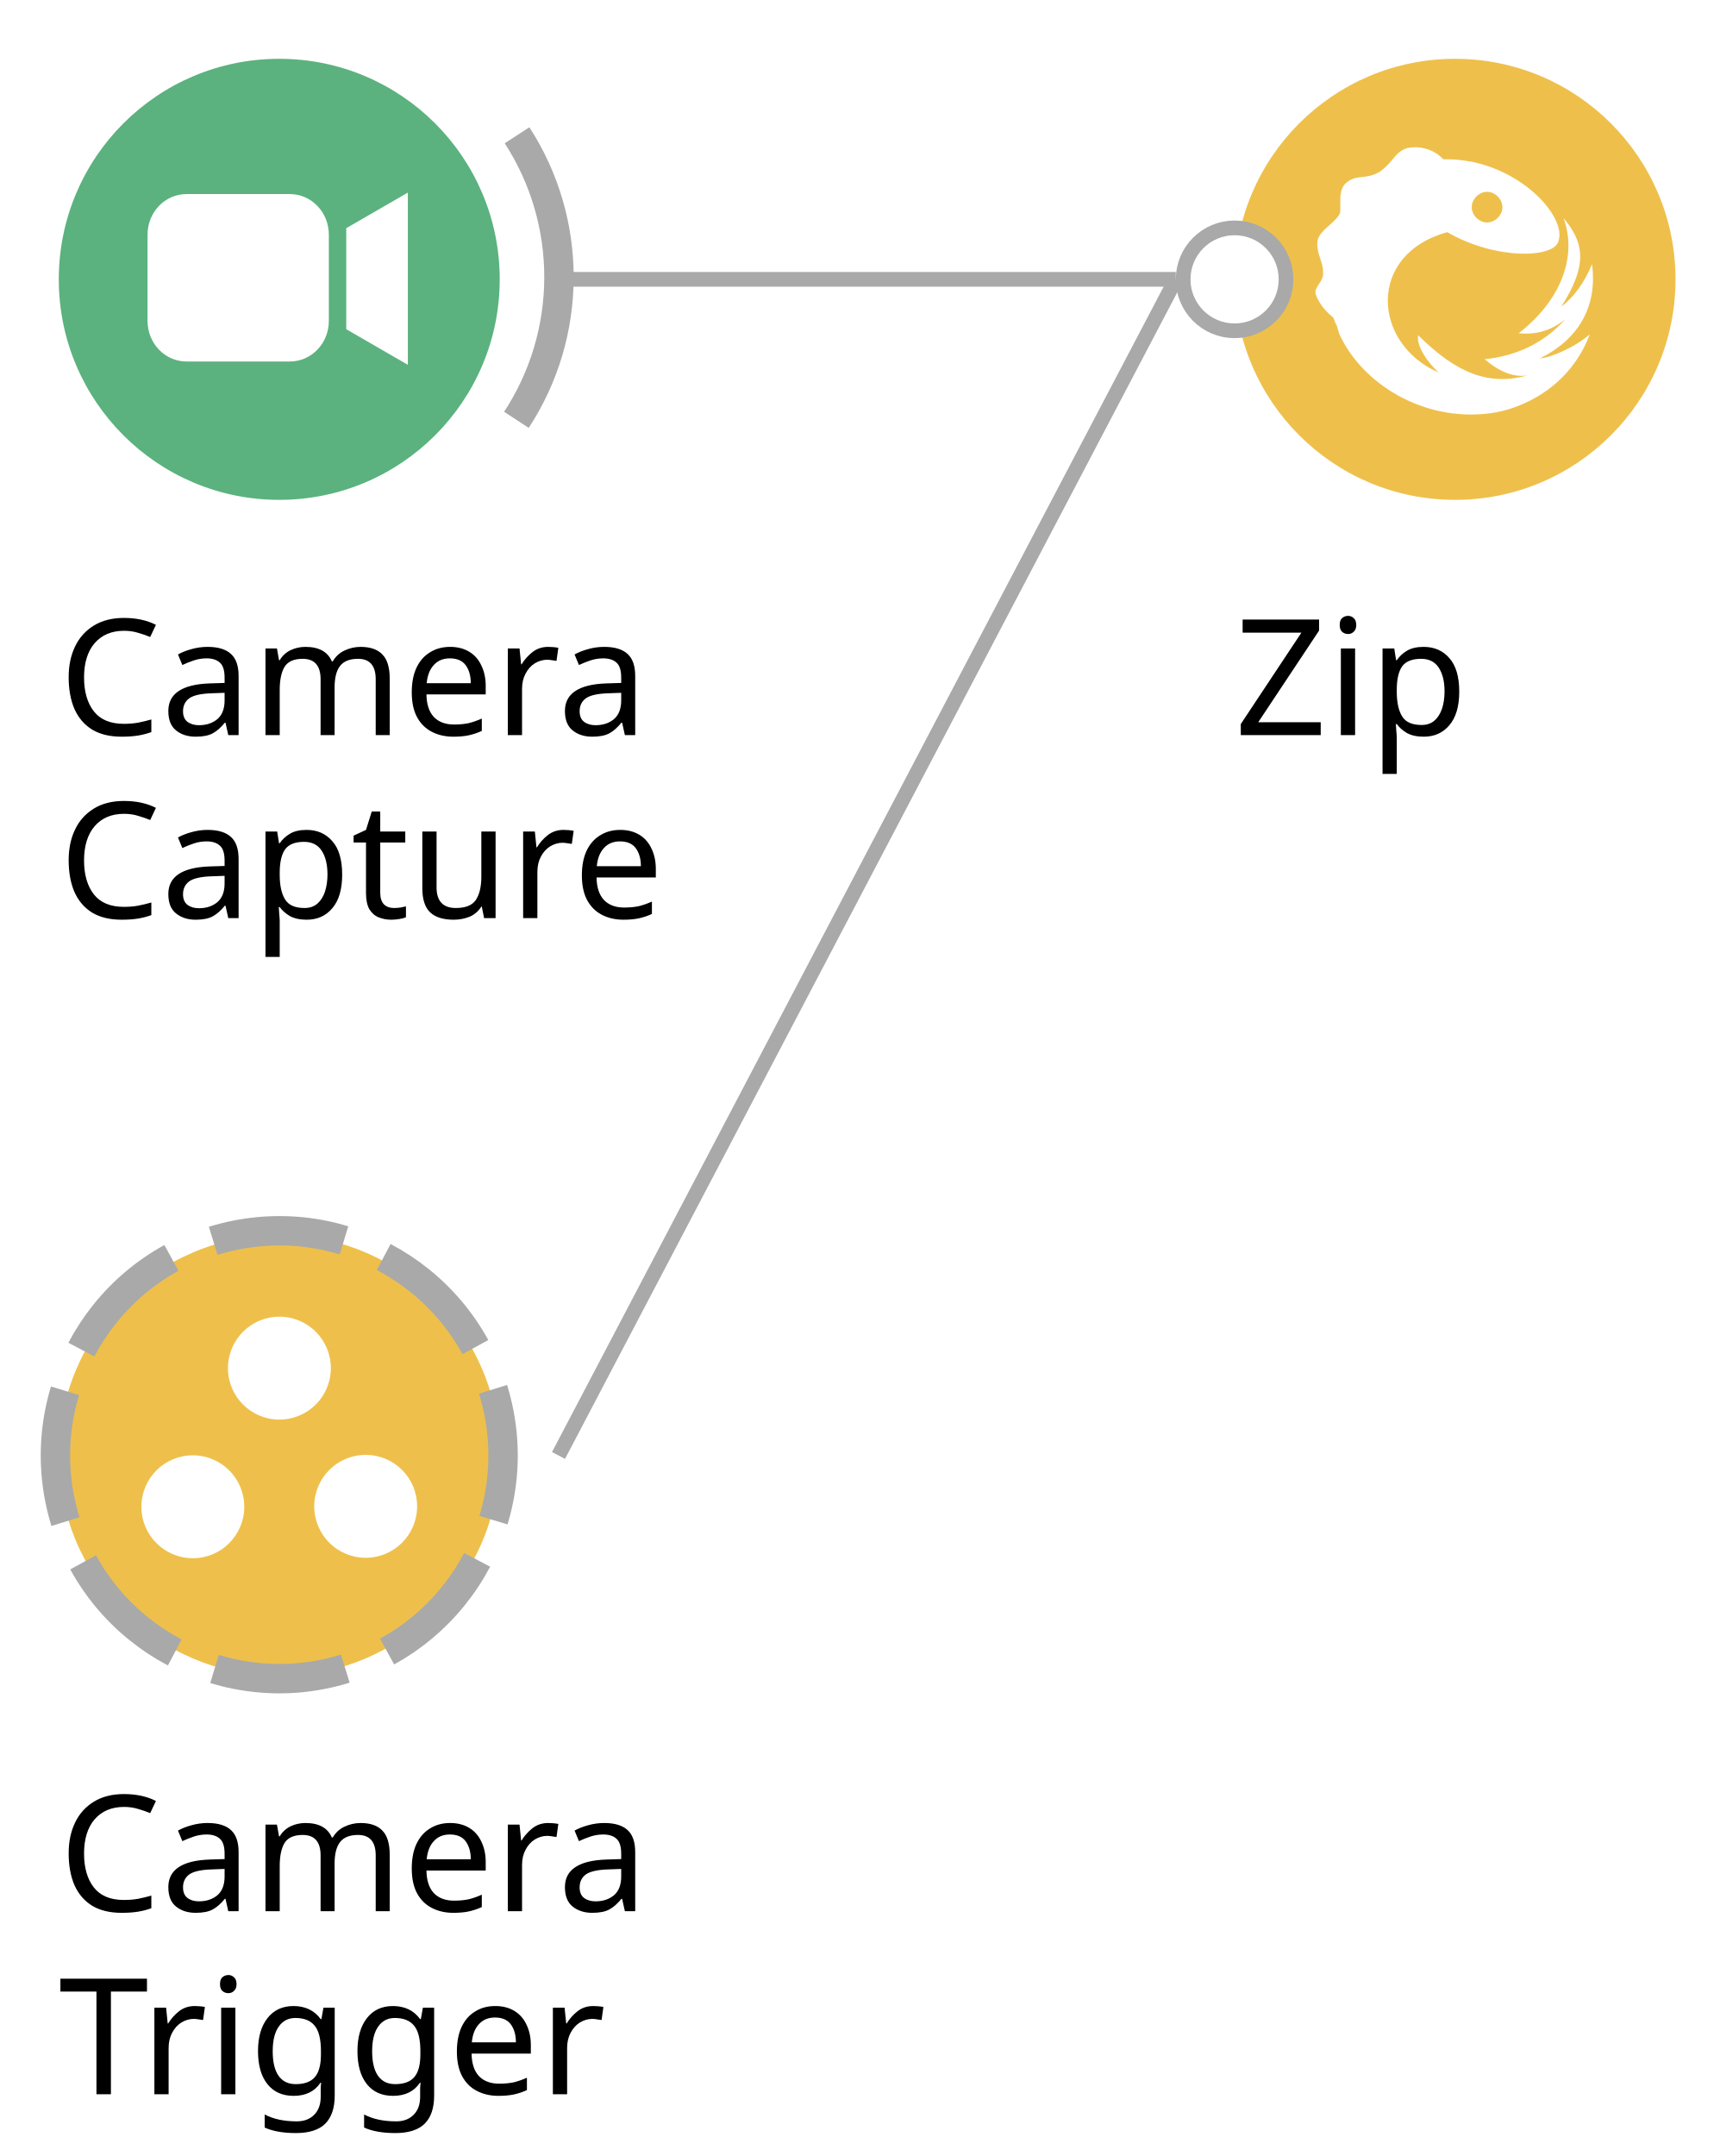
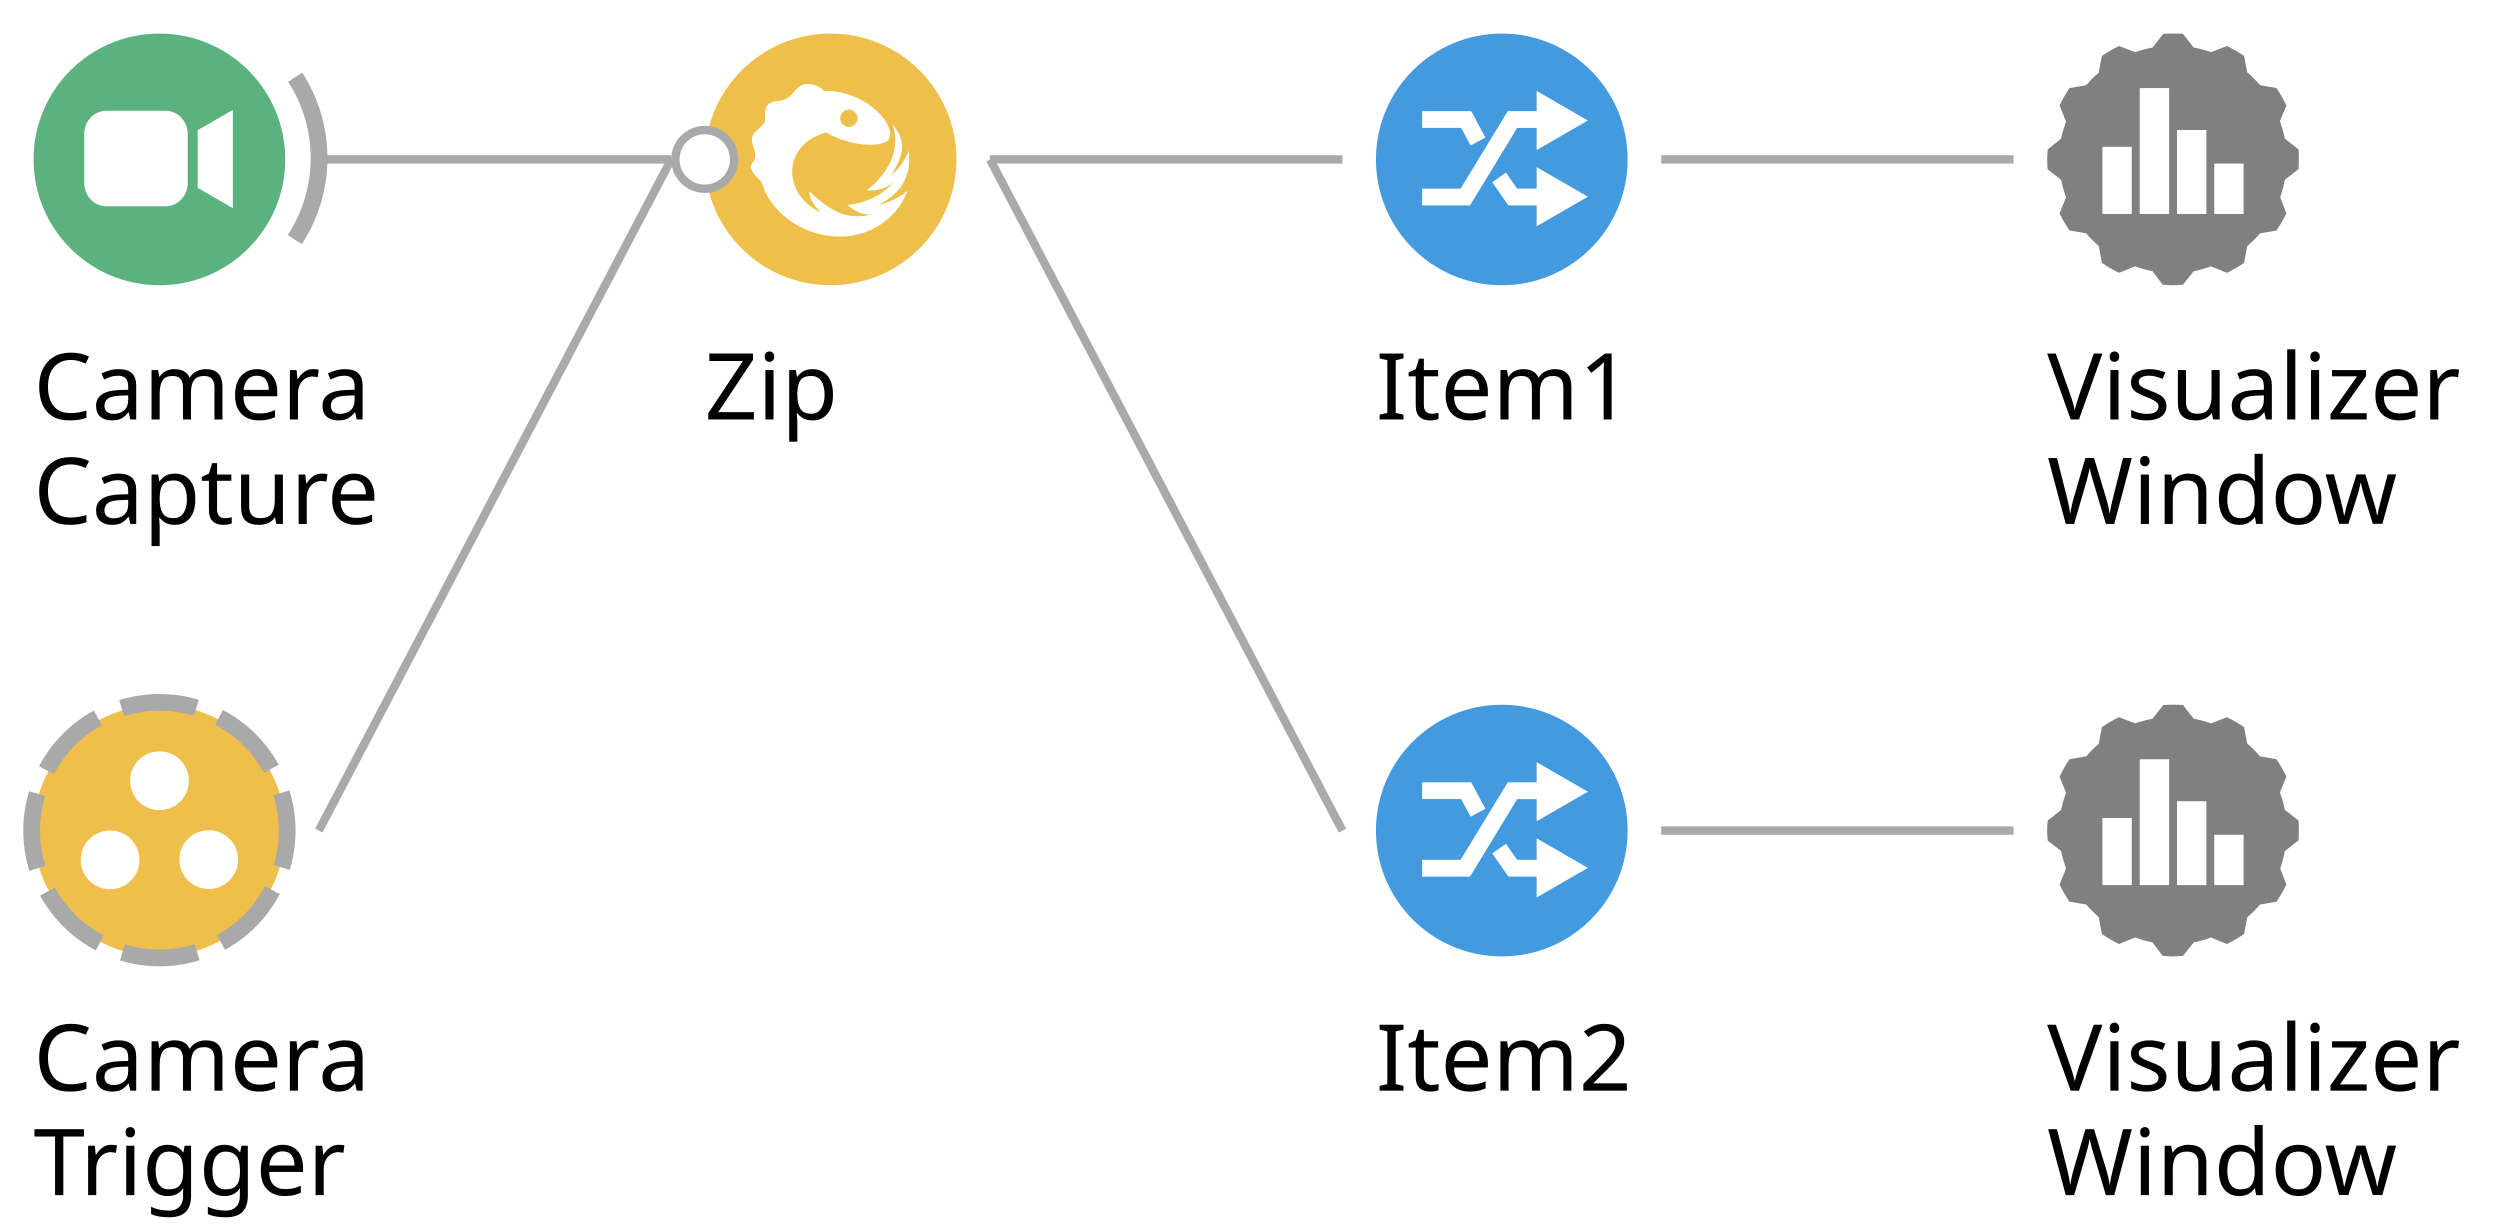
- <svg xmlns="http://www.w3.org/2000/svg" width="117" height="146.65" id="SvgGdi_output">
+ <svg xmlns="http://www.w3.org/2000/svg" width="297.979" height="146.65" id="SvgGdi_output">
  <style>text { fill: #000; } @media (prefers-color-scheme: dark) { text { fill: #eee; } }</style>
  <rect id="background" height="100.00%" style="fill:none;" width="100.00%" y="0.00" x="0.00" />
  <g style="shape-rendering:auto;" id="root_group">
-     <line y1="19.00" style="stroke:rgb(169,169,169);fill:none;stroke-linecap:butt;stroke-miterlimit:9;opacity:1;stroke-width:1;stroke-linejoin:miter;" id="2" x2="80.00" y2="19.00" x1="38.00" />
-     <line y1="99.00" style="stroke:rgb(169,169,169);fill:none;stroke-linecap:butt;stroke-miterlimit:9;opacity:1;stroke-width:1;stroke-linejoin:miter;" id="3" x2="80.00" y2="19.00" x1="38.00" />
-     <ellipse id="36" cy="15.00" cx="15.00" transform="matrix(1.00 0.00 0.00 1.00 84.00 4.00 ) " rx="15.00" ry="15.00" style="stroke:none;opacity:1;fill:rgb(238,192,75);" />
-     <path style="stroke:none;fill-rule:evenodd;opacity:1;fill:rgb(255,255,255);" transform="matrix(1.00 0.00 0.00 1.00 84.00 4.00 ) " id="39" d="M 12.246 6.014 12.246 6.02 C 12.058 6.02 11.895 6.04 11.767 6.066 10.869 6.353 10.896 6.934 9.877 7.686 8.863 8.264 8.353 7.82 7.615 8.42 6.878 9.016 7.393 10.383 7.084 10.648 6.777 11.18 5.826 11.655 5.652 12.326 5.509 13.185 6.042 13.797 6.021 14.533 6.083 15.146 5.411 15.495 5.508 15.992 5.797 16.804 6.354 17.292 6.617 17.518 6.663 17.55 6.7 17.599 6.715 17.602 6.791 17.792 6.859 17.986 6.955 18.166 6.95 18.14 6.949 18.114 6.943 18.088 6.998 18.305 7.055 18.524 7.133 18.738 8.683 22.099 12.814 24.686 17.342 24.117 19.541 23.848 22.824 22.332 24.166 18.738 23.22 19.587 21.532 20.324 20.777 20.381 23.33 19.105 24.707 16.937 24.32 13.975 23.792 15.233 23.093 16.201 22.221 16.865 24.075 13.976 23.757 12.481 22.385 10.84 23.366 13.539 22.097 16.534 19.332 18.664 20.452 18.785 21.517 18.516 22.502 17.713 21.013 19.374 19.15 20.208 17.014 20.436 18.034 21.303 19.018 21.695 19.959 21.527 17.345 22.249 15.155 21.454 12.49 18.801 12.351 19.515 13.105 20.628 13.883 21.338 9.373 19.383 8.976 13.296 14.469 11.793 14.472 11.793 14.475 11.794 14.478 11.793 17.75 13.707 21.865 13.581 22.051 12.344 22.509 10.861 19.965 7.805 16.162 7.008 15.462 6.871 14.792 6.817 14.154 6.836 14.167 6.836 14.179 6.836 14.191 6.826 13.584 6.177 12.81 6.012 12.246 6.014 z M 17.178 9.047 C 17.724 9.047 18.223 9.544 18.223 10.09 18.223 10.636 17.724 11.133 17.178 11.133 16.632 11.133 16.135 10.636 16.135 10.09 16.135 9.544 16.632 9.047 17.178 9.047 z " />
-     <ellipse id="40" cy="19.00" cx="84.00" rx="3.00" ry="3.00" style="stroke:rgb(169,169,169);fill:none;stroke-linecap:butt;stroke-miterlimit:9;opacity:1;stroke-width:2;stroke-linejoin:miter;" />
-     <ellipse id="41" cy="19.00" cx="84.00" rx="3.00" ry="3.00" style="stroke:none;opacity:1;fill:rgb(255,255,255);" />
-     <text id="42" transform="matrix(1.00 0.00 0.00 1.00 0.00 0.00 ) " x="84.00px" y="39.00px" style="stroke:none;clip-path:url(#44_text_clipper);font-family:Microsoft Sans Serif;font-size:8.25pt;opacity:1;">
-       <tspan dy="8.25pt" id="46">Zip</tspan>
+     <line y1="19.00" style="stroke:rgb(169,169,169);fill:none;stroke-linecap:butt;stroke-miterlimit:9;opacity:1;stroke-width:1;stroke-linejoin:miter;" id="2" x2="240.00" y2="19.00" x1="198.00" />
+     <line y1="99.00" style="stroke:rgb(169,169,169);fill:none;stroke-linecap:butt;stroke-miterlimit:9;opacity:1;stroke-width:1;stroke-linejoin:miter;" id="3" x2="240.00" y2="99.00" x1="198.00" />
+     <line y1="19.00" style="stroke:rgb(169,169,169);fill:none;stroke-linecap:butt;stroke-miterlimit:9;opacity:1;stroke-width:1;stroke-linejoin:miter;" id="4" x2="160.00" y2="19.00" x1="118.00" />
+     <line y1="19.00" style="stroke:rgb(169,169,169);fill:none;stroke-linecap:butt;stroke-miterlimit:9;opacity:1;stroke-width:1;stroke-linejoin:miter;" id="5" x2="160.00" y2="99.00" x1="118.00" />
+     <line y1="19.00" style="stroke:rgb(169,169,169);fill:none;stroke-linecap:butt;stroke-miterlimit:9;opacity:1;stroke-width:1;stroke-linejoin:miter;" id="6" x2="80.00" y2="19.00" x1="38.00" />
+     <line y1="99.00" style="stroke:rgb(169,169,169);fill:none;stroke-linecap:butt;stroke-miterlimit:9;opacity:1;stroke-width:1;stroke-linejoin:miter;" id="7" x2="80.00" y2="19.00" x1="38.00" />
+     <path d="M 15 0 C 15.401 0 15.794 0 16.187 0.033 L 17.476 1.671 C 18.195 1.804 18.878 1.977 19.552 2.218 L 21.429 1.483 C 22.14 1.823 22.829 2.227 23.473 2.67 L 23.849 4.621 C 24.395 5.087 24.913 5.605 25.379 6.151 L 27.33 6.494 C 27.773 7.138 28.177 7.861 28.517 8.571 L 27.746 10.448 C 27.987 11.122 28.196 11.805 28.329 12.523 L 29.967 13.813 C 29.998 14.206 30 14.599 30 15 30 15.392 29.997 15.769 29.967 16.154 L 28.329 17.44 C 28.198 18.146 28.017 18.852 27.782 19.516 L 28.517 21.429 C 28.176 22.143 27.775 22.826 27.33 23.473 L 25.379 23.813 C 24.913 24.358 24.395 24.877 23.849 25.342 L 23.473 27.33 C 22.828 27.774 22.14 28.177 21.429 28.517 L 19.516 27.746 C 18.851 27.982 18.184 28.198 17.476 28.329 L 16.187 29.934 C 15.793 29.965 15.401 30 15 30 14.599 30 14.173 29.966 13.78 29.934 L 12.56 28.329 C 11.862 28.2 11.141 27.977 10.484 27.746 L 8.571 28.517 C 7.856 28.176 7.174 27.776 6.527 27.33 L 6.151 25.306 C 5.617 24.848 5.114 24.348 4.658 23.813 L 2.67 23.473 C 2.225 22.826 1.824 22.143 1.483 21.429 L 2.254 19.516 C 2.023 18.859 1.8 18.138 1.671 17.44 L 0.066 16.187 C 0.035 15.794 -9.272993E-05 15.401 -9.272993E-05 15 -9.272993E-05 14.599 0.035 14.206 0.066 13.813 L 1.671 12.524 C 1.802 11.816 2.019 11.149 2.254 10.484 L 1.483 8.571 C 1.823 7.861 2.227 7.138 2.67 6.494 L 4.658 6.151 C 5.114 5.616 5.617 5.116 6.151 4.658 L 6.527 2.67 C 7.174 2.225 7.857 1.824 8.571 1.483 L 10.484 2.218 C 11.148 1.983 11.854 1.802 12.56 1.671 L 13.846 0.033 C 14.231 0.003 14.608 -0 15 -0 z " style="stroke:none;fill-rule:evenodd;opacity:1;fill:rgb(128,128,128);" transform="matrix(1.00 0.00 0.00 1.00 244.00 4.00 ) " id="40" />
+     <rect id="47" height="8.00" style="stroke:none;opacity:1;fill:rgb(255,255,255);" transform="matrix(1.00 0.00 0.00 1.00 244.00 4.00 ) " width="3.50" y="13.50" x="6.59" />
+     <rect id="48" height="15.00" style="stroke:none;opacity:1;fill:rgb(255,255,255);" transform="matrix(1.00 0.00 0.00 1.00 244.00 4.00 ) " width="3.50" y="6.50" x="11.04" />
+     <rect id="49" height="10.00" style="stroke:none;opacity:1;fill:rgb(255,255,255);" transform="matrix(1.00 0.00 0.00 1.00 244.00 4.00 ) " width="3.50" y="11.50" x="15.48" />
+     <rect id="50" height="6.00" style="stroke:none;opacity:1;fill:rgb(255,255,255);" transform="matrix(1.00 0.00 0.00 1.00 244.00 4.00 ) " width="3.50" y="15.50" x="19.92" />
+     <text id="51" transform="matrix(1.00 0.00 0.00 1.00 0.00 0.00 ) " x="244.00px" y="39.00px" style="stroke:none;clip-path:url(#53_text_clipper);font-family:Microsoft Sans Serif;font-size:8.25pt;opacity:1;">
+       <tspan dy="8.25pt" id="55">Visualizer</tspan>
    </text>
-     <path style="stroke:rgb(169,169,169);fill:none;stroke-linecap:butt;stroke-miterlimit:9;opacity:1;stroke-width:2;stroke-linejoin:miter;" transform="matrix(1.00 0.00 0.00 1.00 4.00 4.00 ) " id="51" d="M 31.179 5.2 C 34.998 11.092 34.981 18.682 31.136 24.557 " />
-     <ellipse id="52" cy="15.00" cx="15.00" transform="matrix(1.00 0.00 0.00 1.00 4.00 4.00 ) " rx="15.00" ry="15.00" style="stroke:none;opacity:1;fill:rgb(91,178,126);" />
-     <path style="stroke:none;fill-rule:evenodd;opacity:1;fill:rgb(255,255,255);" transform="matrix(1.00 0.00 0.00 1.00 4.00 4.00 ) " id="56" d="M 23.75 9.1 19.559 11.521 19.559 18.394 23.75 20.815 z " />
-     <path style="stroke:none;fill-rule:evenodd;opacity:1;fill:rgb(255,255,255);" transform="matrix(1.00 0.00 0.00 1.00 4.00 4.00 ) " id="57" d="M 8.693 9.2 15.719 9.2 C 17.19 9.2 18.374 10.434 18.374 11.966 L 18.374 17.823 C 18.374 19.356 17.19 20.589 15.719 20.589 L 8.693 20.589 C 7.222 20.589 6.038 19.356 6.038 17.823 L 6.038 11.966 C 6.038 10.434 7.222 9.2 8.693 9.2 z " />
-     <text id="58" transform="matrix(1.00 0.00 0.00 1.00 0.00 0.00 ) " x="4.00px" y="39.00px" style="stroke:none;clip-path:url(#60_text_clipper);font-family:Microsoft Sans Serif;font-size:8.25pt;opacity:1;">
-       <tspan dy="8.25pt" id="62">Camera</tspan>
+     <text id="57" transform="matrix(1.00 0.00 0.00 1.00 0.00 0.00 ) " x="244.00px" y="51.45px" style="stroke:none;clip-path:url(#59_text_clipper);font-family:Microsoft Sans Serif;font-size:8.25pt;opacity:1;">
+       <tspan dy="8.25pt" id="61">Window</tspan>
    </text>
-     <text id="64" transform="matrix(1.00 0.00 0.00 1.00 0.00 0.00 ) " x="4.00px" y="51.45px" style="stroke:none;clip-path:url(#66_text_clipper);font-family:Microsoft Sans Serif;font-size:8.25pt;opacity:1;">
-       <tspan dy="8.25pt" id="68">Capture</tspan>
+     <path d="M 15 0 C 15.401 0 15.794 0 16.187 0.033 L 17.476 1.671 C 18.195 1.804 18.878 1.977 19.552 2.218 L 21.429 1.483 C 22.14 1.823 22.829 2.227 23.473 2.67 L 23.849 4.621 C 24.395 5.087 24.913 5.605 25.379 6.151 L 27.33 6.494 C 27.773 7.138 28.177 7.861 28.517 8.571 L 27.746 10.448 C 27.987 11.122 28.196 11.805 28.329 12.523 L 29.967 13.813 C 29.998 14.206 30 14.599 30 15 30 15.392 29.997 15.769 29.967 16.154 L 28.329 17.44 C 28.198 18.146 28.017 18.852 27.782 19.516 L 28.517 21.429 C 28.176 22.143 27.775 22.826 27.33 23.473 L 25.379 23.813 C 24.913 24.358 24.395 24.877 23.849 25.342 L 23.473 27.33 C 22.828 27.774 22.14 28.177 21.429 28.517 L 19.516 27.746 C 18.851 27.982 18.184 28.198 17.476 28.329 L 16.187 29.934 C 15.793 29.965 15.401 30 15 30 14.599 30 14.173 29.966 13.78 29.934 L 12.56 28.329 C 11.862 28.2 11.141 27.977 10.484 27.746 L 8.571 28.517 C 7.856 28.176 7.174 27.776 6.527 27.33 L 6.151 25.306 C 5.617 24.848 5.114 24.348 4.658 23.813 L 2.67 23.473 C 2.225 22.826 1.824 22.143 1.483 21.429 L 2.254 19.516 C 2.023 18.859 1.8 18.138 1.671 17.44 L 0.066 16.187 C 0.035 15.794 -9.272993E-05 15.401 -9.272993E-05 15 -9.272993E-05 14.599 0.035 14.206 0.066 13.813 L 1.671 12.524 C 1.802 11.816 2.019 11.149 2.254 10.484 L 1.483 8.571 C 1.823 7.861 2.227 7.138 2.67 6.494 L 4.658 6.151 C 5.114 5.616 5.617 5.116 6.151 4.658 L 6.527 2.67 C 7.174 2.225 7.857 1.824 8.571 1.483 L 10.484 2.218 C 11.148 1.983 11.854 1.802 12.56 1.671 L 13.846 0.033 C 14.231 0.003 14.608 -0 15 -0 z " style="stroke:none;fill-rule:evenodd;opacity:1;fill:rgb(128,128,128);" transform="matrix(1.00 0.00 0.00 1.00 244.00 84.00 ) " id="63" />
+     <rect id="64" height="8.00" style="stroke:none;opacity:1;fill:rgb(255,255,255);" transform="matrix(1.00 0.00 0.00 1.00 244.00 84.00 ) " width="3.50" y="13.50" x="6.59" />
+     <rect id="65" height="15.00" style="stroke:none;opacity:1;fill:rgb(255,255,255);" transform="matrix(1.00 0.00 0.00 1.00 244.00 84.00 ) " width="3.50" y="6.50" x="11.04" />
+     <rect id="66" height="10.00" style="stroke:none;opacity:1;fill:rgb(255,255,255);" transform="matrix(1.00 0.00 0.00 1.00 244.00 84.00 ) " width="3.50" y="11.50" x="15.48" />
+     <rect id="67" height="6.00" style="stroke:none;opacity:1;fill:rgb(255,255,255);" transform="matrix(1.00 0.00 0.00 1.00 244.00 84.00 ) " width="3.50" y="15.50" x="19.92" />
+     <text id="68" transform="matrix(1.00 0.00 0.00 1.00 0.00 0.00 ) " x="244.00px" y="119.00px" style="stroke:none;clip-path:url(#70_text_clipper);font-family:Microsoft Sans Serif;font-size:8.25pt;opacity:1;">
+       <tspan dy="8.25pt" id="72">Visualizer</tspan>
    </text>
-     <ellipse id="70" cy="15.00" cx="15.00" transform="matrix(1.00 0.00 0.00 1.00 4.00 84.00 ) " rx="15.00" ry="15.00" style="stroke:none;opacity:1;fill:rgb(238,192,75);" />
-     <path style="stroke:rgb(169,169,169);fill:none;stroke-linecap:butt;stroke-miterlimit:9;opacity:1;stroke-width:2;stroke-linejoin:miter;" transform="matrix(1.00 0.00 0.00 1.00 4.00 84.00 ) " id="73" d="M 1.536 7.8 C 1.991 6.939 2.528 6.12 3.14 5.359 3.753 4.597 4.44 3.891 5.197 3.254 5.953 2.617 6.778 2.049 7.665 1.563 M 0.454 19.5 C 0.144 18.496 -0.057 17.483 -0.156 16.477 -0.255 15.47 -0.252 14.468 -0.153 13.484 -0.053 12.501 0.141 11.535 0.425 10.599 M 7.892 28.399 C 7.031 27.945 6.213 27.408 5.451 26.795 4.689 26.183 3.983 25.495 3.346 24.739 2.71 23.983 2.142 23.157 1.655 22.27 M 19.494 29.499 C 18.49 29.81 17.478 30.01 16.471 30.11 15.464 30.208 14.463 30.205 13.479 30.102 12.495 30.003 11.529 29.808 10.594 29.524 M 28.464 22.099 C 28.009 22.961 27.472 23.779 26.86 24.541 26.247 25.303 25.559 26.008 24.803 26.645 24.047 27.282 23.222 27.85 22.335 28.337 M 29.546 10.499 C 29.856 11.504 30.057 12.516 30.156 13.522 30.255 14.529 30.251 15.531 30.152 16.515 30.053 17.499 29.858 18.465 29.574 19.4 M 22.108 1.5 C 22.969 1.955 23.787 2.492 24.549 3.104 25.311 3.716 26.017 4.404 26.654 5.16 27.291 5.917 27.859 6.742 28.345 7.629 M 10.505 0.4 C 11.509 0.09 12.521 -0.111 13.528 -0.21 14.535 -0.309 15.536 -0.306 16.52 -0.21 17.504 -0.111 18.47 0.084 19.405 0.367 " />
-     <ellipse id="79" cy="9.06" cx="15.01" transform="matrix(1.00 0.00 0.00 1.00 4.00 84.00 ) " rx="3.50" ry="3.50" style="stroke:none;opacity:1;fill:rgb(255,255,255);" />
-     <ellipse id="80" cy="18.49" cx="9.12" transform="matrix(1.00 0.00 0.00 1.00 4.00 84.00 ) " rx="3.50" ry="3.50" style="stroke:none;opacity:1;fill:rgb(255,255,255);" />
-     <ellipse id="81" cy="18.46" cx="20.88" transform="matrix(1.00 0.00 0.00 1.00 4.00 84.00 ) " rx="3.50" ry="3.50" style="stroke:none;opacity:1;fill:rgb(255,255,255);" />
-     <text id="82" transform="matrix(1.00 0.00 0.00 1.00 0.00 0.00 ) " x="4.00px" y="119.00px" style="stroke:none;clip-path:url(#84_text_clipper);font-family:Microsoft Sans Serif;font-size:8.25pt;opacity:1;">
-       <tspan dy="8.25pt" id="86">Camera</tspan>
+     <text id="74" transform="matrix(1.00 0.00 0.00 1.00 0.00 0.00 ) " x="244.00px" y="131.45px" style="stroke:none;clip-path:url(#76_text_clipper);font-family:Microsoft Sans Serif;font-size:8.25pt;opacity:1;">
+       <tspan dy="8.25pt" id="78">Window</tspan>
    </text>
-     <text id="88" transform="matrix(1.00 0.00 0.00 1.00 0.00 0.00 ) " x="4.00px" y="131.45px" style="stroke:none;clip-path:url(#90_text_clipper);font-family:Microsoft Sans Serif;font-size:8.25pt;opacity:1;">
-       <tspan dy="8.25pt" id="92">Trigger</tspan>
+     <ellipse id="82" cy="15.00" cx="15.00" transform="matrix(1.00 0.00 0.00 1.00 164.00 4.00 ) " rx="15.00" ry="15.00" style="stroke:none;opacity:1;fill:rgb(68,154,223);" />
+     <path d="M 19.156 13.888 19.156 10.365 19.156 6.841 25.259 10.365 22.207 12.126 z " style="stroke:none;fill-rule:evenodd;opacity:1;fill:rgb(255,255,255);" transform="matrix(1.00 0.00 0.00 1.00 164.00 4.00 ) " id="87" />
+     <path d="M 19.156 22.97 19.156 19.447 19.156 15.923 25.259 19.447 22.207 21.208 z " style="stroke:none;fill-rule:evenodd;opacity:1;fill:rgb(255,255,255);" transform="matrix(1.00 0.00 0.00 1.00 164.00 4.00 ) " id="88" />
+     <path d="M 5.5 19.484 10.649 19.484 16.274 10.248 19.373 10.248 M 14.677 17.148 16.309 19.483 19.22 19.483 M 5.5 10.244 10.759 10.244 12.165 12.871 " style="stroke:rgb(255,255,255);fill:none;stroke-linecap:butt;stroke-miterlimit:9;opacity:1;stroke-width:2;stroke-linejoin:miter;" transform="matrix(1.00 0.00 0.00 1.00 164.00 4.00 ) " id="89" />
+     <text id="90" transform="matrix(1.00 0.00 0.00 1.00 0.00 0.00 ) " x="164.00px" y="39.00px" style="stroke:none;clip-path:url(#92_text_clipper);font-family:Microsoft Sans Serif;font-size:8.25pt;opacity:1;">
+       <tspan dy="8.25pt" id="94">Item1</tspan>
+     </text>
+     <ellipse id="96" cy="15.00" cx="15.00" transform="matrix(1.00 0.00 0.00 1.00 164.00 84.00 ) " rx="15.00" ry="15.00" style="stroke:none;opacity:1;fill:rgb(68,154,223);" />
+     <path d="M 19.156 13.888 19.156 10.365 19.156 6.841 25.259 10.365 22.207 12.126 z " style="stroke:none;fill-rule:evenodd;opacity:1;fill:rgb(255,255,255);" transform="matrix(1.00 0.00 0.00 1.00 164.00 84.00 ) " id="97" />
+     <path d="M 19.156 22.97 19.156 19.447 19.156 15.923 25.259 19.447 22.207 21.208 z " style="stroke:none;fill-rule:evenodd;opacity:1;fill:rgb(255,255,255);" transform="matrix(1.00 0.00 0.00 1.00 164.00 84.00 ) " id="98" />
+     <path d="M 5.5 19.484 10.649 19.484 16.274 10.248 19.373 10.248 M 14.677 17.148 16.309 19.483 19.22 19.483 M 5.5 10.244 10.759 10.244 12.165 12.871 " style="stroke:rgb(255,255,255);fill:none;stroke-linecap:butt;stroke-miterlimit:9;opacity:1;stroke-width:2;stroke-linejoin:miter;" transform="matrix(1.00 0.00 0.00 1.00 164.00 84.00 ) " id="99" />
+     <text id="100" transform="matrix(1.00 0.00 0.00 1.00 0.00 0.00 ) " x="164.00px" y="119.00px" style="stroke:none;clip-path:url(#102_text_clipper);font-family:Microsoft Sans Serif;font-size:8.25pt;opacity:1;">
+       <tspan dy="8.25pt" id="104">Item2</tspan>
+     </text>
+     <ellipse id="108" cy="15.00" cx="15.00" transform="matrix(1.00 0.00 0.00 1.00 84.00 4.00 ) " rx="15.00" ry="15.00" style="stroke:none;opacity:1;fill:rgb(238,192,75);" />
+     <path style="stroke:none;fill-rule:evenodd;opacity:1;fill:rgb(255,255,255);" transform="matrix(1.00 0.00 0.00 1.00 84.00 4.00 ) " id="111" d="M 12.246 6.014 12.246 6.02 C 12.058 6.02 11.895 6.04 11.767 6.066 10.869 6.353 10.896 6.934 9.877 7.686 8.863 8.264 8.353 7.82 7.615 8.42 6.878 9.016 7.393 10.383 7.084 10.648 6.777 11.18 5.826 11.655 5.652 12.326 5.509 13.185 6.042 13.797 6.021 14.533 6.083 15.146 5.411 15.495 5.508 15.992 5.797 16.804 6.354 17.292 6.617 17.518 6.663 17.55 6.7 17.599 6.715 17.602 6.791 17.792 6.859 17.986 6.955 18.166 6.95 18.14 6.949 18.114 6.943 18.088 6.998 18.305 7.055 18.524 7.133 18.738 8.683 22.099 12.814 24.686 17.342 24.117 19.541 23.848 22.824 22.332 24.166 18.738 23.22 19.587 21.532 20.324 20.777 20.381 23.33 19.105 24.707 16.937 24.32 13.975 23.792 15.233 23.093 16.201 22.221 16.865 24.075 13.976 23.757 12.481 22.385 10.84 23.366 13.539 22.097 16.534 19.332 18.664 20.452 18.785 21.517 18.516 22.502 17.713 21.013 19.374 19.15 20.208 17.014 20.436 18.034 21.303 19.018 21.695 19.959 21.527 17.345 22.249 15.155 21.454 12.49 18.801 12.351 19.515 13.105 20.628 13.883 21.338 9.373 19.383 8.976 13.296 14.469 11.793 14.472 11.793 14.475 11.794 14.478 11.793 17.75 13.707 21.865 13.581 22.051 12.344 22.509 10.861 19.965 7.805 16.162 7.008 15.462 6.871 14.792 6.817 14.154 6.836 14.167 6.836 14.179 6.836 14.191 6.826 13.584 6.177 12.81 6.012 12.246 6.014 z M 17.178 9.047 C 17.724 9.047 18.223 9.544 18.223 10.09 18.223 10.636 17.724 11.133 17.178 11.133 16.632 11.133 16.135 10.636 16.135 10.09 16.135 9.544 16.632 9.047 17.178 9.047 z " />
+     <ellipse id="112" cy="19.00" cx="84.00" rx="3.00" ry="3.00" style="stroke:rgb(169,169,169);fill:none;stroke-linecap:butt;stroke-miterlimit:9;opacity:1;stroke-width:2;stroke-linejoin:miter;" />
+     <ellipse id="113" cy="19.00" cx="84.00" rx="3.00" ry="3.00" style="stroke:none;opacity:1;fill:rgb(255,255,255);" />
+     <text id="114" transform="matrix(1.00 0.00 0.00 1.00 0.00 0.00 ) " x="84.00px" y="39.00px" style="stroke:none;clip-path:url(#116_text_clipper);font-family:Microsoft Sans Serif;font-size:8.25pt;opacity:1;">
+       <tspan dy="8.25pt" id="118">Zip</tspan>
+     </text>
+     <path style="stroke:rgb(169,169,169);fill:none;stroke-linecap:butt;stroke-miterlimit:9;opacity:1;stroke-width:2;stroke-linejoin:miter;" transform="matrix(1.00 0.00 0.00 1.00 4.00 4.00 ) " id="123" d="M 31.179 5.2 C 34.998 11.092 34.981 18.682 31.136 24.557 " />
+     <ellipse id="124" cy="15.00" cx="15.00" transform="matrix(1.00 0.00 0.00 1.00 4.00 4.00 ) " rx="15.00" ry="15.00" style="stroke:none;opacity:1;fill:rgb(91,178,126);" />
+     <path style="stroke:none;fill-rule:evenodd;opacity:1;fill:rgb(255,255,255);" transform="matrix(1.00 0.00 0.00 1.00 4.00 4.00 ) " id="128" d="M 23.75 9.1 19.559 11.521 19.559 18.394 23.75 20.815 z " />
+     <path style="stroke:none;fill-rule:evenodd;opacity:1;fill:rgb(255,255,255);" transform="matrix(1.00 0.00 0.00 1.00 4.00 4.00 ) " id="129" d="M 8.693 9.2 15.719 9.2 C 17.19 9.2 18.374 10.434 18.374 11.966 L 18.374 17.823 C 18.374 19.356 17.19 20.589 15.719 20.589 L 8.693 20.589 C 7.222 20.589 6.038 19.356 6.038 17.823 L 6.038 11.966 C 6.038 10.434 7.222 9.2 8.693 9.2 z " />
+     <text id="130" transform="matrix(1.00 0.00 0.00 1.00 0.00 0.00 ) " x="4.00px" y="39.00px" style="stroke:none;clip-path:url(#132_text_clipper);font-family:Microsoft Sans Serif;font-size:8.25pt;opacity:1;">
+       <tspan dy="8.25pt" id="134">Camera</tspan>
+     </text>
+     <text id="136" transform="matrix(1.00 0.00 0.00 1.00 0.00 0.00 ) " x="4.00px" y="51.45px" style="stroke:none;clip-path:url(#138_text_clipper);font-family:Microsoft Sans Serif;font-size:8.25pt;opacity:1;">
+       <tspan dy="8.25pt" id="140">Capture</tspan>
+     </text>
+     <ellipse id="142" cy="15.00" cx="15.00" transform="matrix(1.00 0.00 0.00 1.00 4.00 84.00 ) " rx="15.00" ry="15.00" style="stroke:none;opacity:1;fill:rgb(238,192,75);" />
+     <path style="stroke:rgb(169,169,169);fill:none;stroke-linecap:butt;stroke-miterlimit:9;opacity:1;stroke-width:2;stroke-linejoin:miter;" transform="matrix(1.00 0.00 0.00 1.00 4.00 84.00 ) " id="145" d="M 1.536 7.8 C 1.991 6.939 2.528 6.12 3.14 5.359 3.753 4.597 4.44 3.891 5.197 3.254 5.953 2.617 6.778 2.049 7.665 1.563 M 0.454 19.5 C 0.144 18.496 -0.057 17.483 -0.156 16.477 -0.255 15.47 -0.252 14.468 -0.153 13.484 -0.053 12.501 0.141 11.535 0.425 10.599 M 7.892 28.399 C 7.031 27.945 6.213 27.408 5.451 26.795 4.689 26.183 3.983 25.495 3.346 24.739 2.71 23.983 2.142 23.157 1.655 22.27 M 19.494 29.499 C 18.49 29.81 17.478 30.01 16.471 30.11 15.464 30.208 14.463 30.205 13.479 30.102 12.495 30.003 11.529 29.808 10.594 29.524 M 28.464 22.099 C 28.009 22.961 27.472 23.779 26.86 24.541 26.247 25.303 25.559 26.008 24.803 26.645 24.047 27.282 23.222 27.85 22.335 28.337 M 29.546 10.499 C 29.856 11.504 30.057 12.516 30.156 13.522 30.255 14.529 30.251 15.531 30.152 16.515 30.053 17.499 29.858 18.465 29.574 19.4 M 22.108 1.5 C 22.969 1.955 23.787 2.492 24.549 3.104 25.311 3.716 26.017 4.404 26.654 5.16 27.291 5.917 27.859 6.742 28.345 7.629 M 10.505 0.4 C 11.509 0.09 12.521 -0.111 13.528 -0.21 14.535 -0.309 15.536 -0.306 16.52 -0.21 17.504 -0.111 18.47 0.084 19.405 0.367 " />
+     <ellipse id="151" cy="9.06" cx="15.01" transform="matrix(1.00 0.00 0.00 1.00 4.00 84.00 ) " rx="3.50" ry="3.50" style="stroke:none;opacity:1;fill:rgb(255,255,255);" />
+     <ellipse id="152" cy="18.49" cx="9.12" transform="matrix(1.00 0.00 0.00 1.00 4.00 84.00 ) " rx="3.50" ry="3.50" style="stroke:none;opacity:1;fill:rgb(255,255,255);" />
+     <ellipse id="153" cy="18.46" cx="20.88" transform="matrix(1.00 0.00 0.00 1.00 4.00 84.00 ) " rx="3.50" ry="3.50" style="stroke:none;opacity:1;fill:rgb(255,255,255);" />
+     <text id="154" transform="matrix(1.00 0.00 0.00 1.00 0.00 0.00 ) " x="4.00px" y="119.00px" style="stroke:none;clip-path:url(#156_text_clipper);font-family:Microsoft Sans Serif;font-size:8.25pt;opacity:1;">
+       <tspan dy="8.25pt" id="158">Camera</tspan>
+     </text>
+     <text id="160" transform="matrix(1.00 0.00 0.00 1.00 0.00 0.00 ) " x="4.00px" y="131.45px" style="stroke:none;clip-path:url(#162_text_clipper);font-family:Microsoft Sans Serif;font-size:8.25pt;opacity:1;">
+       <tspan dy="8.25pt" id="164">Trigger</tspan>
    </text>
  </g>
  <defs id="clips_hatches_and_gradients">
-     <clipPath id="44_text_clipper">
-       <rect x="84.00" y="39.00" width="19.47" height="13.83" id="45" />
+     <clipPath id="53_text_clipper">
+       <rect x="244.00" y="39.00" width="52.98" height="27.65" id="54" />
    </clipPath>
-     <clipPath id="60_text_clipper">
-       <rect x="4.00" y="39.00" width="43.97" height="27.65" id="61" />
+     <clipPath id="59_text_clipper">
+       <rect x="244.00" y="51.45" width="52.98" height="27.65" id="60" />
    </clipPath>
-     <clipPath id="66_text_clipper">
-       <rect x="4.00" y="51.45" width="43.97" height="27.65" id="67" />
+     <clipPath id="70_text_clipper">
+       <rect x="244.00" y="119.00" width="52.98" height="27.65" id="71" />
    </clipPath>
-     <clipPath id="84_text_clipper">
-       <rect x="4.00" y="119.00" width="43.96" height="27.65" id="85" />
+     <clipPath id="76_text_clipper">
+       <rect x="244.00" y="131.45" width="52.98" height="27.65" id="77" />
    </clipPath>
-     <clipPath id="90_text_clipper">
-       <rect x="4.00" y="131.45" width="43.96" height="27.65" id="91" />
+     <clipPath id="92_text_clipper">
+       <rect x="164.00" y="39.00" width="32.00" height="13.83" id="93" />
+     </clipPath>
+     <clipPath id="102_text_clipper">
+       <rect x="164.00" y="119.00" width="32.00" height="13.83" id="103" />
+     </clipPath>
+     <clipPath id="116_text_clipper">
+       <rect x="84.00" y="39.00" width="19.47" height="13.83" id="117" />
+     </clipPath>
+     <clipPath id="132_text_clipper">
+       <rect x="4.00" y="39.00" width="43.97" height="27.65" id="133" />
+     </clipPath>
+     <clipPath id="138_text_clipper">
+       <rect x="4.00" y="51.45" width="43.97" height="27.65" id="139" />
+     </clipPath>
+     <clipPath id="156_text_clipper">
+       <rect x="4.00" y="119.00" width="43.96" height="27.65" id="157" />
+     </clipPath>
+     <clipPath id="162_text_clipper">
+       <rect x="4.00" y="131.45" width="43.96" height="27.65" id="163" />
    </clipPath>
  </defs>
</svg>
